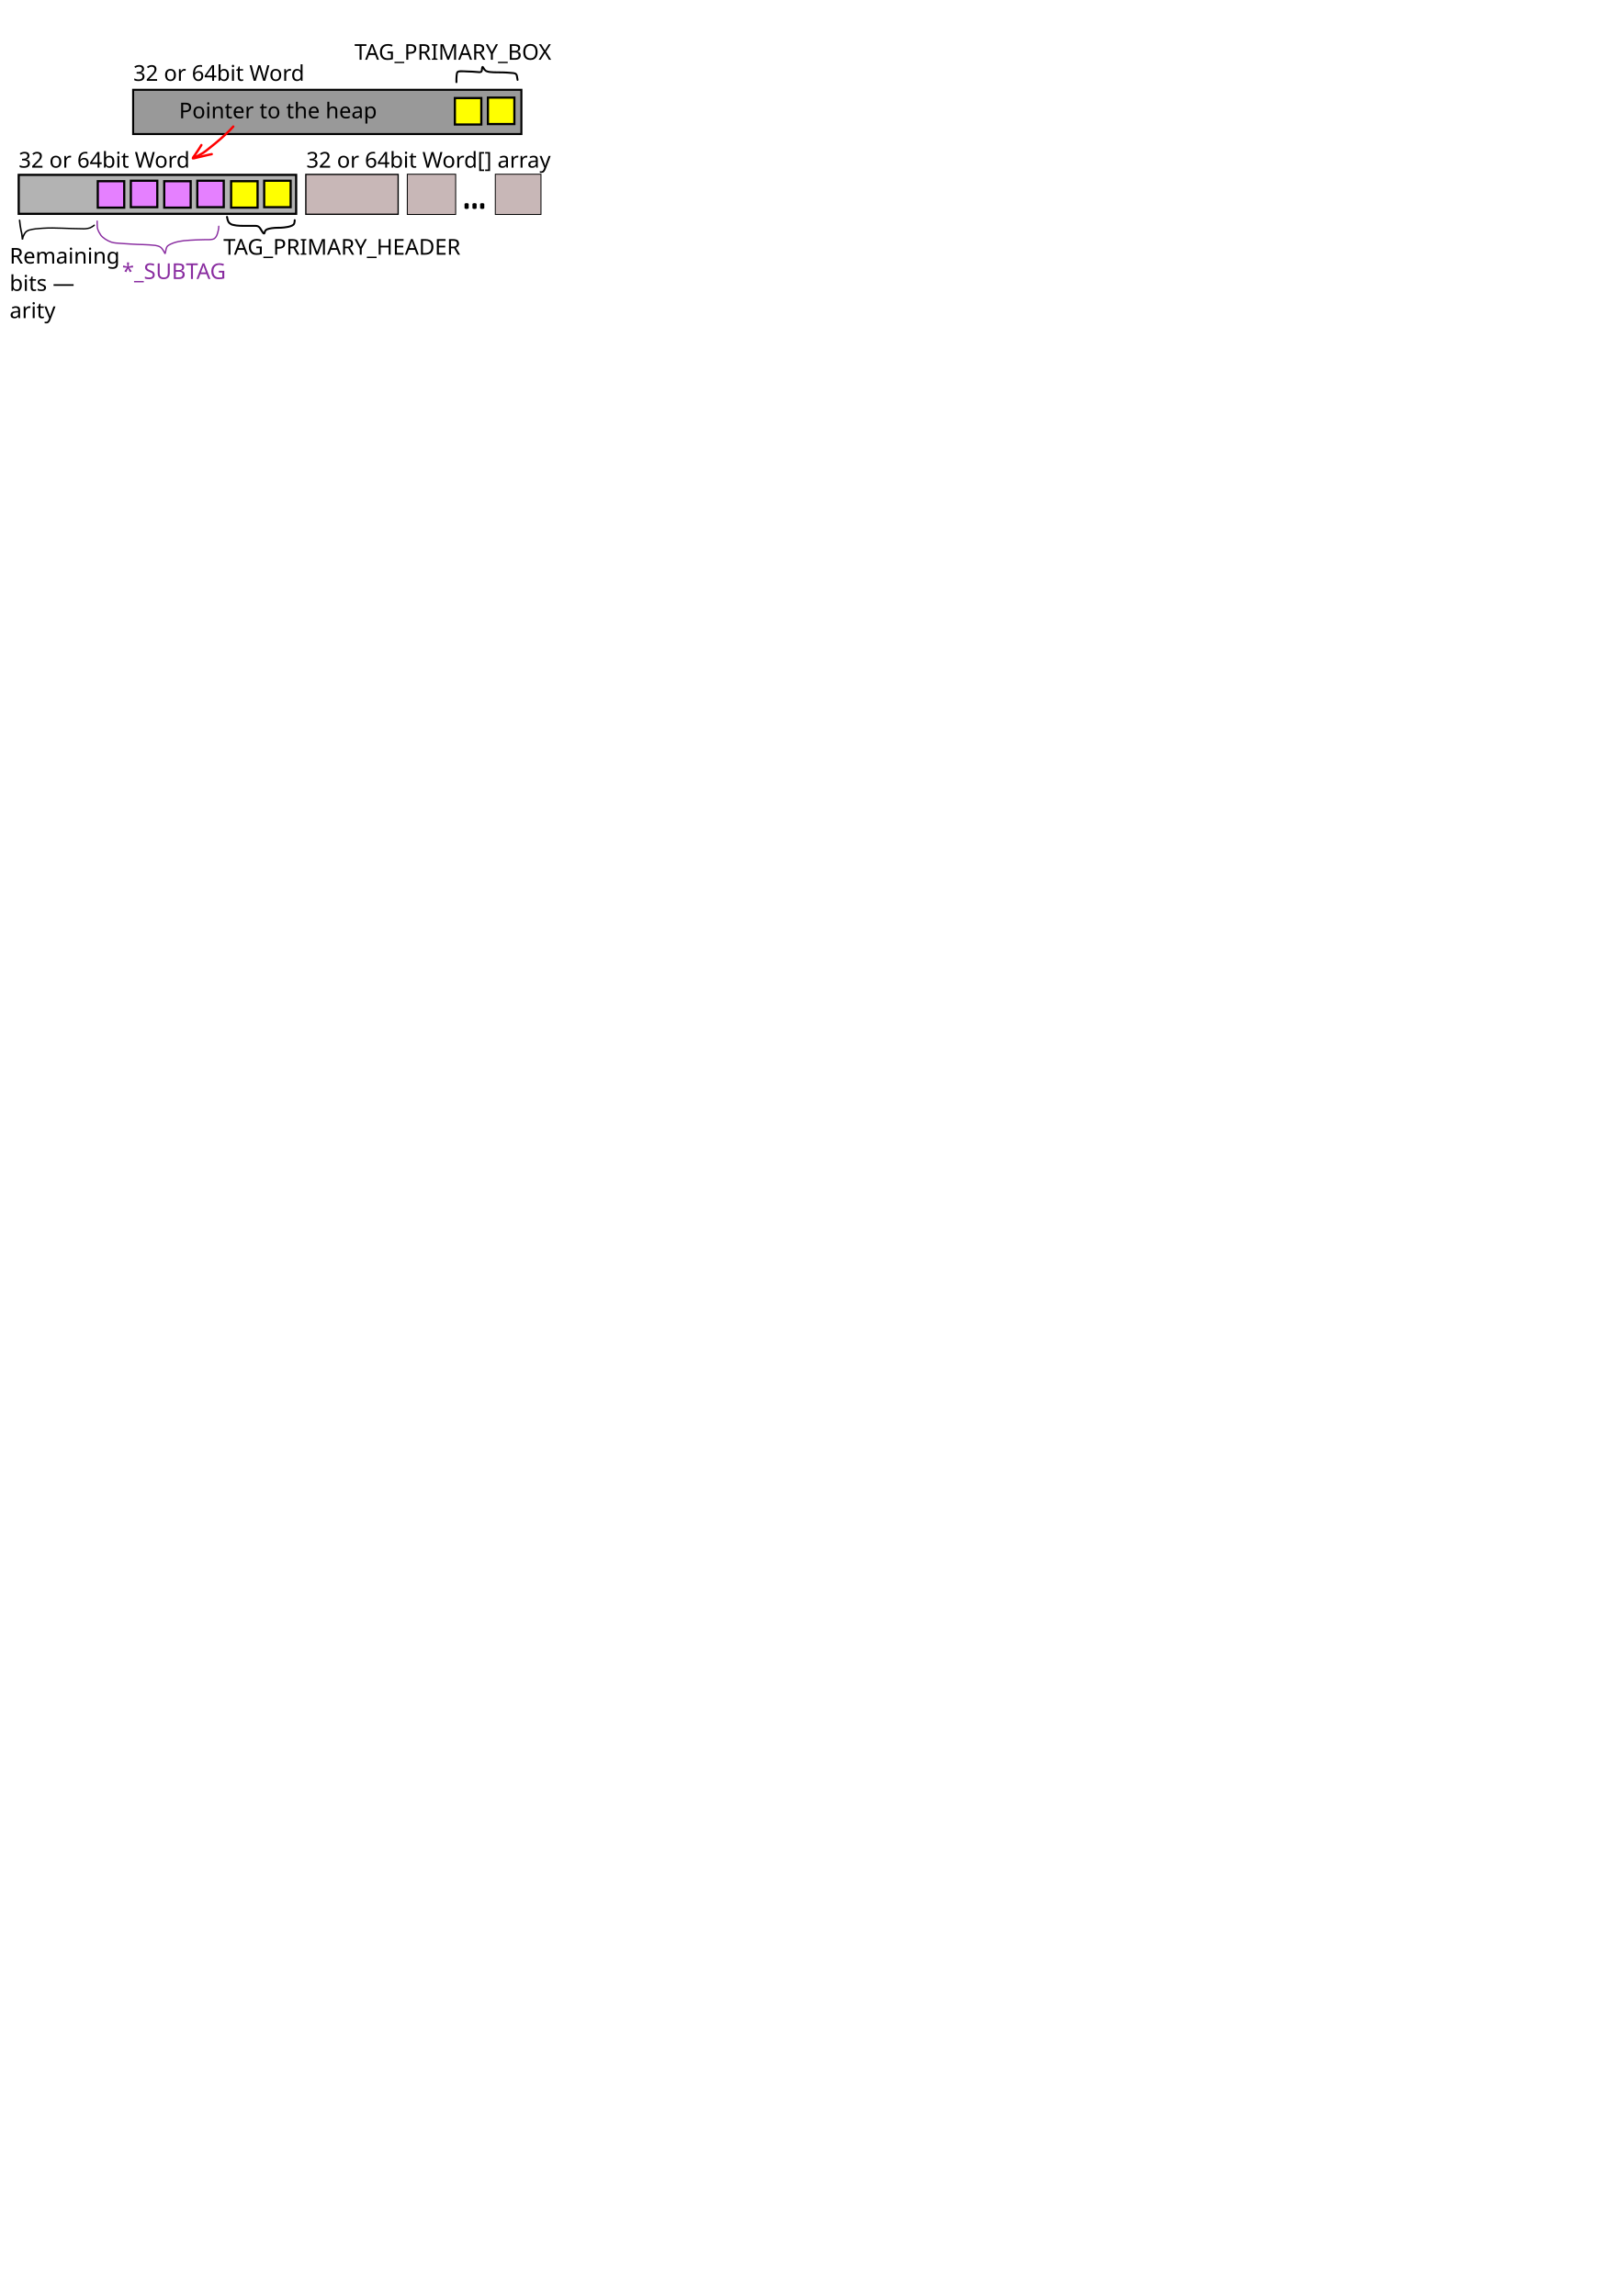
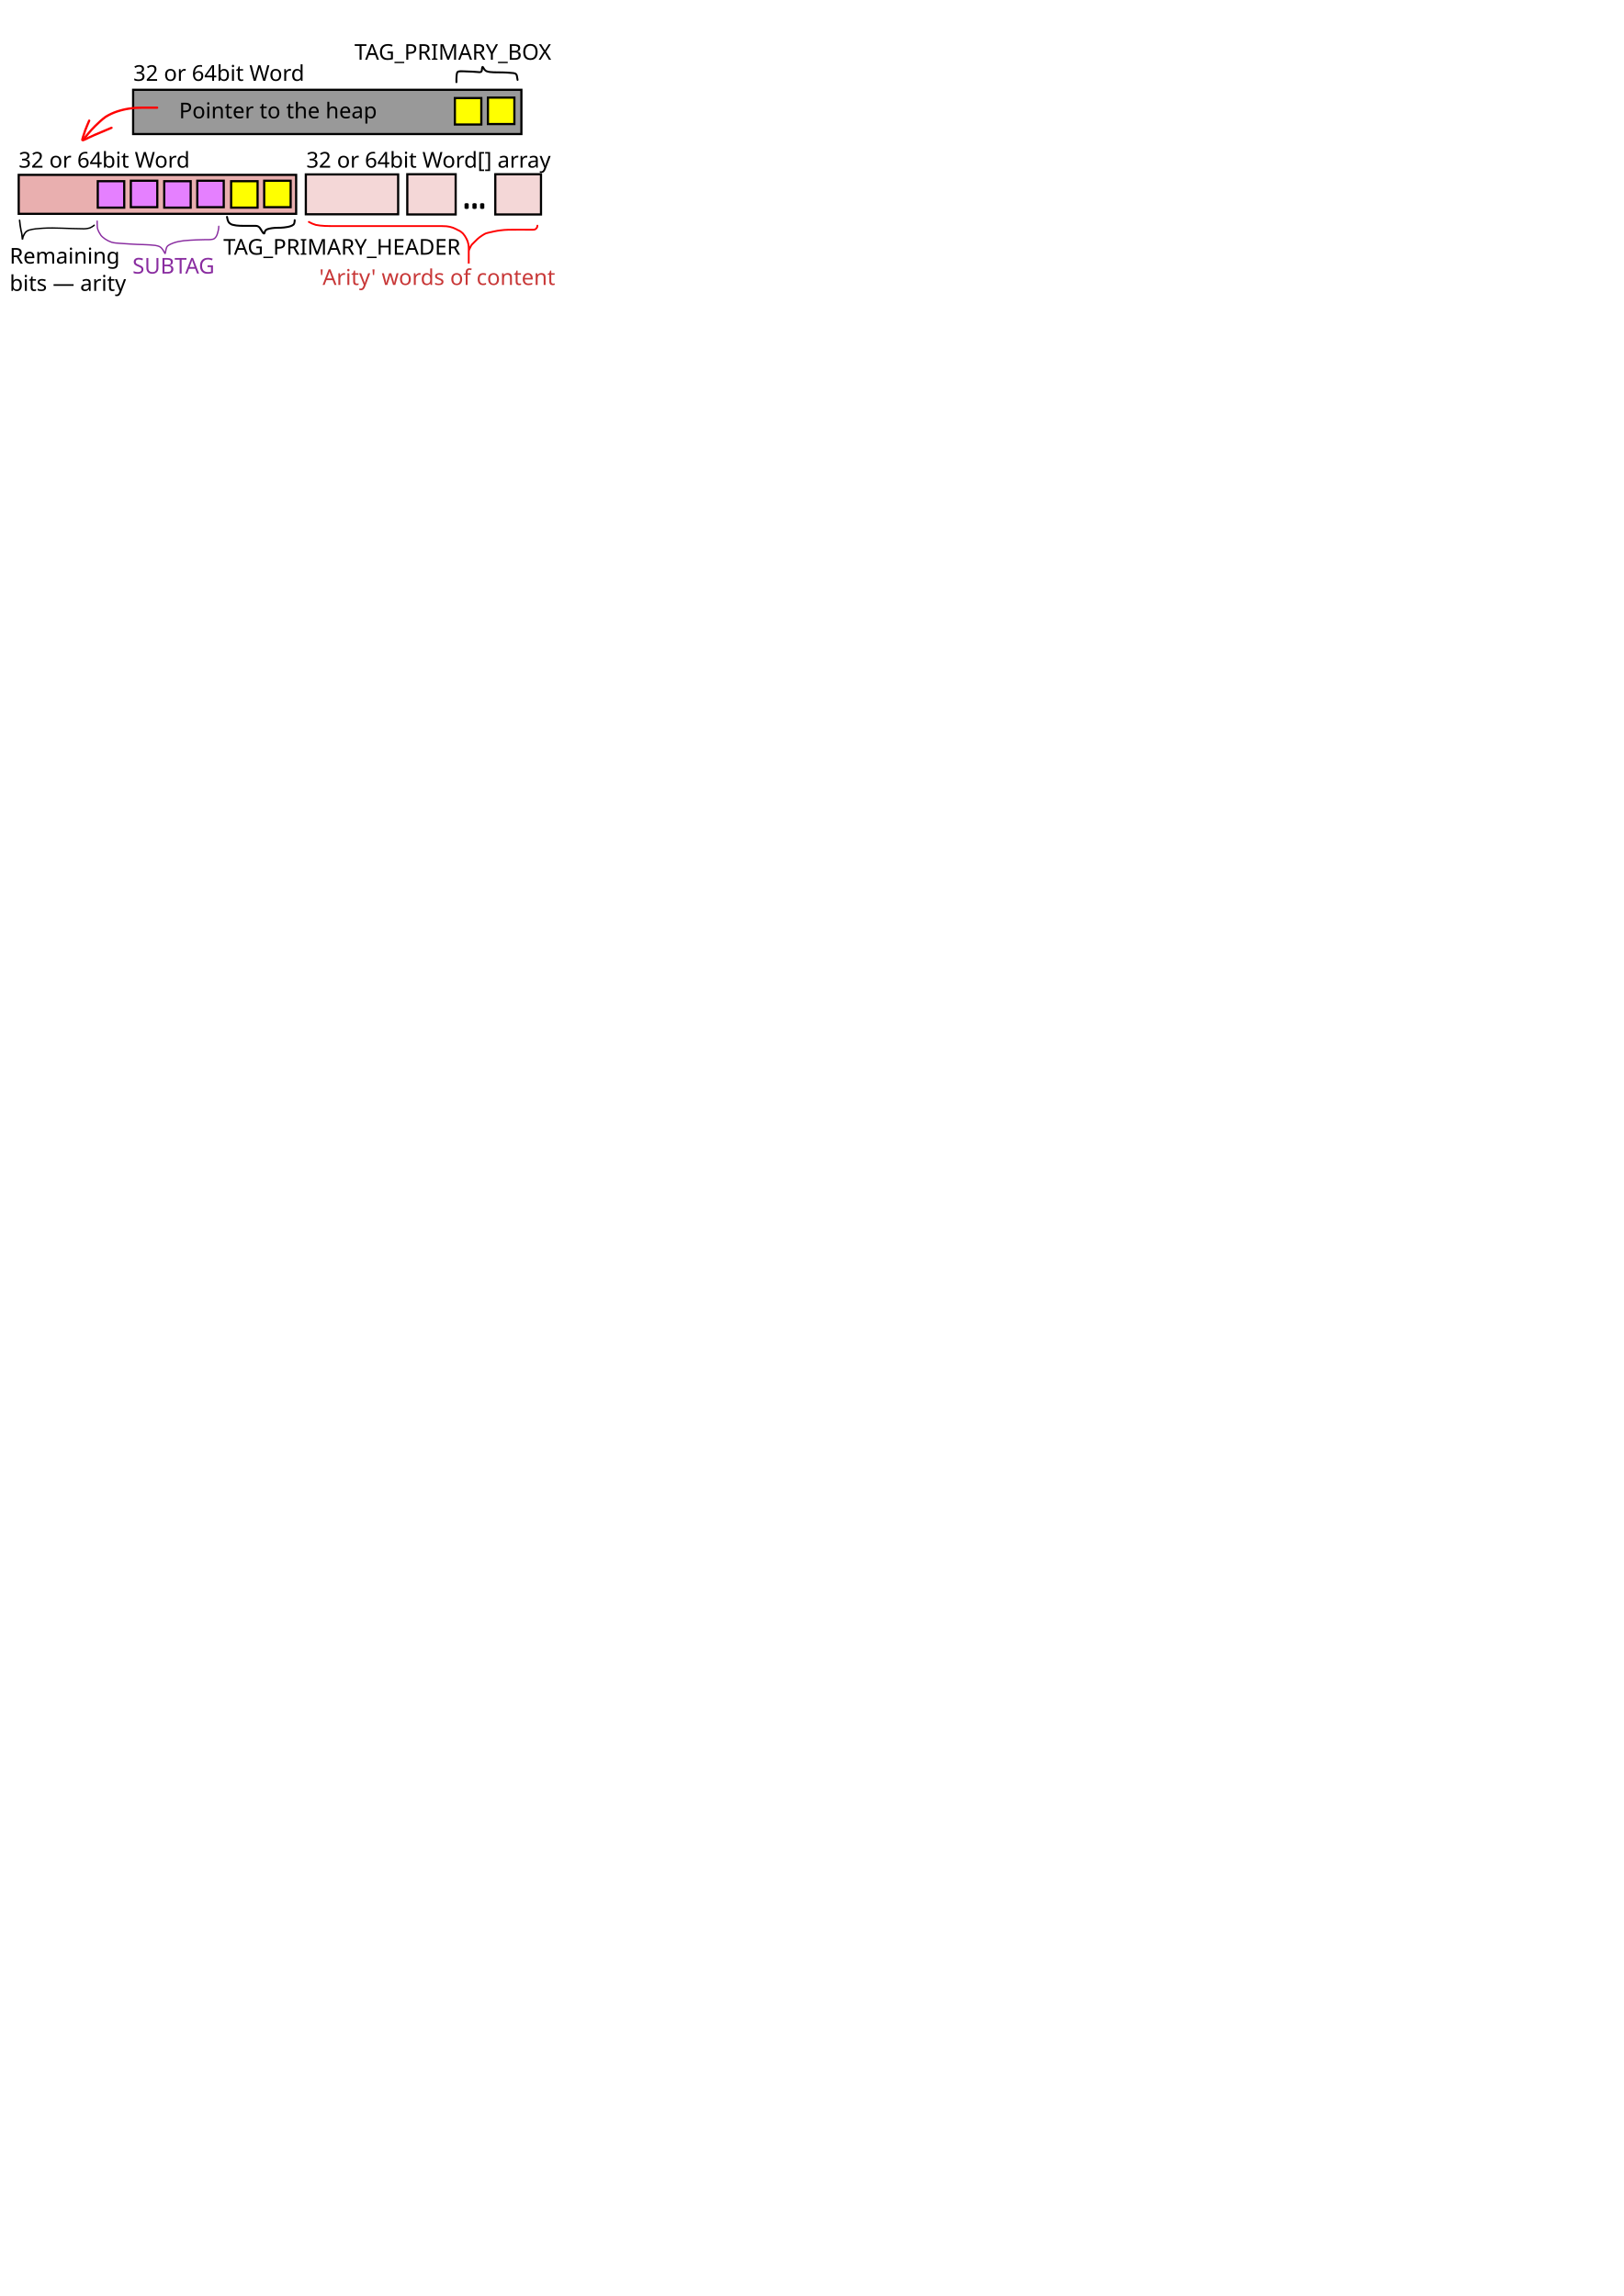
<svg xmlns="http://www.w3.org/2000/svg" width="210mm" height="297mm" viewBox="0 0 744.094 1052.362" id="svg2" version="1.1">
  <defs id="defs4" />
  <g id="layer1">
-     <rect style="opacity:1;fill:#999999;stroke:#000000;stroke-width:0.918;stroke-miterlimit:4;stroke-dasharray:none;stroke-opacity:1" id="rect3340" width="177.929" height="20.285" x="61.014" y="41.158" />
+     <rect style="opacity:1;fill:#999999;stroke:#000000;stroke-width:1;stroke-miterlimit:4;stroke-dasharray:none;stroke-opacity:1" id="rect3340" width="177.929" height="20.285" x="61.014" y="41.158" />
    <rect style="opacity:1;fill:#ffff00;stroke:#000000;stroke-width:1;stroke-miterlimit:4;stroke-dasharray:none;stroke-opacity:1" id="rect3342" width="12.122" height="12.122" x="223.601" y="44.735" />
    <rect style="opacity:1;fill:#ffff00;stroke:#000000;stroke-width:1;stroke-miterlimit:4;stroke-dasharray:none;stroke-opacity:1" id="rect3342-0" width="12.122" height="12.122" x="208.449" y="44.944" />
    <text xml:space="preserve" style="font-style:normal;font-variant:normal;font-weight:normal;font-stretch:normal;font-size:15px;line-height:125%;font-family:'Trebuchet MS';-inkscape-font-specification:'Trebuchet MS';letter-spacing:0px;word-spacing:0px;fill:#000000;fill-opacity:1;stroke:none;stroke-width:1px;stroke-linecap:butt;stroke-linejoin:miter;stroke-opacity:1" x="162.462" y="27.399" id="text3391">
      <tspan id="tspan3393" x="162.462" y="27.399" style="font-size:10px">TAG_PRIMARY_BOX</tspan>
    </text>
    <text xml:space="preserve" style="font-style:normal;font-variant:normal;font-weight:normal;font-stretch:normal;font-size:15px;line-height:125%;font-family:'Trebuchet MS';-inkscape-font-specification:'Trebuchet MS';letter-spacing:0px;word-spacing:0px;fill:#000000;fill-opacity:1;stroke:none;stroke-width:1px;stroke-linecap:butt;stroke-linejoin:miter;stroke-opacity:1" x="61.069" y="37.055" id="text3391-1">
      <tspan id="tspan3393-5" x="61.069" y="37.055" style="font-size:10px">32 or 64bit Word</tspan>
    </text>
    <text id="text3519" y="54.226" x="82.055" style="font-style:normal;font-variant:normal;font-weight:normal;font-stretch:normal;font-size:15px;line-height:125%;font-family:'Trebuchet MS';-inkscape-font-specification:'Trebuchet MS';letter-spacing:0px;word-spacing:0px;fill:#000000;fill-opacity:1;stroke:none;stroke-width:1px;stroke-linecap:butt;stroke-linejoin:miter;stroke-opacity:1" xml:space="preserve">
      <tspan style="font-size:10px" y="54.226" x="82.055" id="tspan3521">Pointer to the heap</tspan>
    </text>
-     <rect style="opacity:1;fill:#b3b3b3;stroke:#000000;stroke-width:1;stroke-miterlimit:4;stroke-dasharray:none;stroke-opacity:1" id="rect3523" width="127.143" height="17.857" x="8.571" y="80.148" />
-     <rect y="79.94" x="140.149" height="18.274" width="42.311" id="rect3525" style="opacity:1;fill:#c8b7b7;stroke:#000000;stroke-width:0.584;stroke-miterlimit:4;stroke-dasharray:none;stroke-opacity:1" />
-     <path style="opacity:1;fill:#ff0000;stroke:none;stroke-width:1;stroke-miterlimit:4;stroke-dasharray:none;stroke-opacity:1" id="path3527" d="m 107.293,58.367 c -1.703,1.969 -3.64,3.714 -5.583,5.439 -1.739,1.544 -3.534,3.023 -5.369,4.451 -0.885,0.658 -1.694,1.424 -2.624,2.019 -0.541,0.389 -1.116,0.729 -1.708,1.036 -0.585,0.329 -1.193,0.623 -1.767,0.97 -0.563,0.311 -1.087,0.695 -1.719,0.845 -0.164,-0.05 -0.386,-0.014 -0.492,-0.149 -0.541,-0.688 0.412,-1.611 0.782,-2.142 0.677,-1.055 1.38,-2.092 2.09,-3.126 0.306,-0.487 0.608,-0.977 0.904,-1.471 0.39,-0.65 1.309,-0.098 0.919,0.551 l 0,0 c -0.307,0.512 -0.62,1.022 -0.939,1.526 -0.711,1.036 -1.415,2.075 -2.095,3.132 -0.1,0.143 -0.2,0.286 -0.3,0.429 -0.081,0.112 -0.164,0.222 -0.243,0.335 -0.137,0.196 -0.222,0.358 -0.247,0.327 -0.423,-0.541 0.02,-0.393 -0.581,-0.465 0.49,0.005 0.922,-0.571 1.373,-0.714 0.598,-0.351 1.216,-0.667 1.823,-1.001 0.565,-0.29 1.11,-0.62 1.627,-0.99 0.907,-0.565 1.673,-1.335 2.539,-1.959 1.816,-1.414 3.594,-2.878 5.315,-4.407 1.907,-1.693 3.81,-3.403 5.481,-5.335 0.493,-0.575 1.307,0.122 0.813,0.697 z" />
-     <path style="opacity:1;fill:#ff0000;stroke:none;stroke-width:1;stroke-miterlimit:4;stroke-dasharray:none;stroke-opacity:1" id="path3529" d="m 89.036,71.945 c 2.005,-0.497 4.014,-0.979 6.033,-1.42 1.272,-0.254 0.663,-0.123 1.829,-0.389 0.739,-0.168 0.977,0.876 0.238,1.045 l 0,0 c -1.188,0.27 -0.575,0.139 -1.838,0.391 -2.008,0.439 -4.007,0.919 -6.002,1.413 -0.735,0.184 -0.995,-0.856 -0.26,-1.039 z" />
+     <rect style="opacity:1;fill:#e9afaf;stroke:#000000;stroke-width:1;stroke-miterlimit:4;stroke-dasharray:none;stroke-opacity:1" id="rect3523" width="127.143" height="17.857" x="8.571" y="80.148" />
+     <rect y="79.94" x="140.149" height="18.274" width="42.311" id="rect3525" style="opacity:1;fill:#f4d7d7;stroke:#000000;stroke-width:1;stroke-miterlimit:4;stroke-dasharray:none;stroke-opacity:1" />
    <text xml:space="preserve" style="font-style:normal;font-variant:normal;font-weight:normal;font-stretch:normal;font-size:15px;line-height:125%;font-family:'Trebuchet MS';-inkscape-font-specification:'Trebuchet MS';letter-spacing:0px;word-spacing:0px;fill:#000000;fill-opacity:1;stroke:none;stroke-width:1px;stroke-linecap:butt;stroke-linejoin:miter;stroke-opacity:1" x="4.406" y="120.82" id="text3531">
      <tspan id="tspan3533" x="4.406" y="120.82" style="font-size:10px">Remaining</tspan>
-       <tspan x="4.406" y="133.32" style="font-size:10px" id="tspan3957">bits —</tspan>
-       <tspan x="4.406" y="145.82" style="font-size:10px" id="tspan3955">arity</tspan>
+       <tspan x="4.406" y="133.32" style="font-size:10px" id="tspan3955">bits — arity</tspan>
    </text>
    <text id="text3555" y="76.831" x="8.546" style="font-style:normal;font-variant:normal;font-weight:normal;font-stretch:normal;font-size:15px;line-height:125%;font-family:'Trebuchet MS';-inkscape-font-specification:'Trebuchet MS';letter-spacing:0px;word-spacing:0px;fill:#000000;fill-opacity:1;stroke:none;stroke-width:1px;stroke-linecap:butt;stroke-linejoin:miter;stroke-opacity:1" xml:space="preserve">
      <tspan style="font-size:10px" y="76.831" x="8.546" id="tspan3557">32 or 64bit Word</tspan>
    </text>
    <text xml:space="preserve" style="font-style:normal;font-variant:normal;font-weight:normal;font-stretch:normal;font-size:15px;line-height:125%;font-family:'Trebuchet MS';-inkscape-font-specification:'Trebuchet MS';letter-spacing:0px;word-spacing:0px;fill:#000000;fill-opacity:1;stroke:none;stroke-width:1px;stroke-linecap:butt;stroke-linejoin:miter;stroke-opacity:1" x="140.371" y="76.831" id="text3559">
      <tspan id="tspan3561" x="140.371" y="76.831" style="font-size:10px">32 or 64bit Word[] array</tspan>
    </text>
    <rect y="82.839" x="121.068" height="12.122" width="12.122" id="rect3879" style="opacity:1;fill:#ffff00;stroke:#000000;stroke-width:1;stroke-miterlimit:4;stroke-dasharray:none;stroke-opacity:1" />
    <rect y="83.049" x="105.916" height="12.122" width="12.122" id="rect3881" style="opacity:1;fill:#ffff00;stroke:#000000;stroke-width:1;stroke-miterlimit:4;stroke-dasharray:none;stroke-opacity:1" />
    <text id="text3885" y="116.734" x="102.372" style="font-style:normal;font-variant:normal;font-weight:normal;font-stretch:normal;font-size:15px;line-height:125%;font-family:'Trebuchet MS';-inkscape-font-specification:'Trebuchet MS';letter-spacing:0px;word-spacing:0px;fill:#000000;fill-opacity:1;stroke:none;stroke-width:1px;stroke-linecap:butt;stroke-linejoin:miter;stroke-opacity:1" xml:space="preserve">
      <tspan style="font-size:10px" y="116.734" x="102.372" id="tspan3887">TAG_PRIMARY_HEADER</tspan>
    </text>
    <path style="opacity:1;fill:#000000;stroke:none;stroke-width:1;stroke-miterlimit:4;stroke-dasharray:none;stroke-opacity:1" id="path3889" d="m 104.469,99.389 c 0.137,0.773 0.298,1.551 0.703,2.232 0.337,0.428 0.799,0.72 1.294,0.933 0.633,0.152 1.28,0.261 1.923,0.369 1.02,0.135 2.052,0.135 3.079,0.148 1.028,0.01 2.057,0.009 3.085,0.008 0.858,-9.6e-4 1.717,-0.002 2.575,-0.002 1.001,0.013 1.557,0.302 2.234,1.025 0.619,0.765 0.986,1.689 1.609,2.45 0.256,0.217 0.174,0.049 -0.038,0.055 -0.046,0.001 -0.084,0.057 -0.13,0.049 -0.026,-0.005 0.013,-0.111 0.071,-0.307 0.129,-0.697 0.541,-1.164 1.12,-1.534 0.781,-0.385 1.666,-0.518 2.519,-0.668 0.91,-0.144 1.831,-0.172 2.75,-0.189 0.958,0.032 1.906,-0.045 2.857,-0.137 0.935,-0.145 1.889,-0.223 2.787,-0.535 0.465,-0.159 0.922,-0.324 1.294,-0.653 0.288,-0.324 0.338,-0.754 0.382,-1.168 0.023,-0.359 0.014,-0.178 0.028,-0.544 0.023,-0.621 0.901,-0.588 0.878,0.033 l 0,0 c -0.015,0.405 -0.005,0.202 -0.032,0.608 -0.073,0.64 -0.204,1.267 -0.682,1.737 -0.466,0.394 -1.006,0.633 -1.585,0.819 -0.967,0.321 -1.98,0.436 -2.985,0.577 -0.974,0.094 -1.945,0.173 -2.925,0.141 -0.874,0.017 -1.751,0.042 -2.616,0.176 -0.743,0.13 -1.514,0.245 -2.207,0.549 -0.413,0.246 -0.66,0.543 -0.74,1.035 -0.025,0.086 -0.137,0.475 -0.168,0.523 -0.351,0.542 -0.887,0.39 -1.26,-0.016 -0.605,-0.754 -1,-1.633 -1.573,-2.408 -0.534,-0.593 -0.774,-0.706 -1.587,-0.741 -0.858,3.3e-4 -1.716,9.7e-4 -2.574,0.002 -1.033,9.6e-4 -2.065,0.002 -3.098,-0.008 -1.072,-0.014 -2.148,-0.015 -3.212,-0.16 -0.714,-0.12 -1.436,-0.231 -2.132,-0.431 -0.663,-0.297 -1.274,-0.694 -1.7,-1.296 -0.453,-0.795 -0.674,-1.676 -0.816,-2.577 -0.069,-0.618 0.805,-0.715 0.873,-0.097 z" />
-     <rect style="opacity:1;fill:#c8b7b7;stroke:#000000;stroke-width:0.424;stroke-miterlimit:4;stroke-dasharray:none;stroke-opacity:1" id="rect3891" width="22.17" height="18.433" x="186.648" y="79.86" />
-     <rect y="79.854" x="226.983" height="18.445" width="20.938" id="rect3893" style="opacity:1;fill:#c8b7b7;stroke:#000000;stroke-width:0.412;stroke-miterlimit:4;stroke-dasharray:none;stroke-opacity:1" />
+     <rect style="opacity:1;fill:#f4d7d7;stroke:#000000;stroke-width:1;stroke-miterlimit:4;stroke-dasharray:none;stroke-opacity:1" id="rect3891" width="22.17" height="18.433" x="186.648" y="79.86" />
+     <rect y="79.854" x="226.983" height="18.445" width="20.938" id="rect3893" style="opacity:1;fill:#f4d7d7;stroke:#000000;stroke-width:1;stroke-miterlimit:4;stroke-dasharray:none;stroke-opacity:1" />
    <path style="opacity:1;fill:#000000;stroke:none;stroke-width:1;stroke-miterlimit:4;stroke-dasharray:none;stroke-opacity:1" id="path3895" d="m 214.792,93.578 c 0,0.58 0,1.16 0,1.74 0,0.621 -1.915,0.621 -1.915,0 l 0,0 c 0,-0.58 0,-1.16 0,-1.74 0,-0.621 1.915,-0.621 1.915,0 z" />
    <path d="m 218.417,93.578 c 0,0.58 0,1.16 0,1.74 0,0.621 -1.915,0.621 -1.915,0 l 0,0 c 0,-0.58 0,-1.16 0,-1.74 0,-0.621 1.915,-0.621 1.915,0 z" id="path3897" style="opacity:1;fill:#000000;stroke:none;stroke-width:1;stroke-miterlimit:4;stroke-dasharray:none;stroke-opacity:1" />
    <path style="opacity:1;fill:#000000;stroke:none;stroke-width:1;stroke-miterlimit:4;stroke-dasharray:none;stroke-opacity:1" id="path3899" d="m 221.939,93.578 c 0,0.58 0,1.16 0,1.74 0,0.621 -1.915,0.621 -1.915,0 l 0,0 c 0,-0.58 0,-1.16 0,-1.74 0,-0.621 1.915,-0.621 1.915,0 z" />
    <rect style="opacity:1;fill:#e580ff;stroke:#000000;stroke-width:1;stroke-miterlimit:4;stroke-dasharray:none;stroke-opacity:1" id="rect3937" width="12.122" height="12.122" x="90.41" y="82.839" />
    <rect style="opacity:1;fill:#e580ff;stroke:#000000;stroke-width:1;stroke-miterlimit:4;stroke-dasharray:none;stroke-opacity:1" id="rect3939" width="12.122" height="12.122" x="75.258" y="83.049" />
    <rect y="82.839" x="59.96" height="12.122" width="12.122" id="rect3941" style="opacity:1;fill:#e580ff;stroke:#000000;stroke-width:1;stroke-miterlimit:4;stroke-dasharray:none;stroke-opacity:1" />
    <rect y="83.049" x="44.807" height="12.122" width="12.122" id="rect3943" style="opacity:1;fill:#e580ff;stroke:#000000;stroke-width:1;stroke-miterlimit:4;stroke-dasharray:none;stroke-opacity:1" />
-     <text xml:space="preserve" style="font-style:normal;font-variant:normal;font-weight:normal;font-stretch:normal;font-size:15px;line-height:125%;font-family:'Trebuchet MS';-inkscape-font-specification:'Trebuchet MS';letter-spacing:0px;word-spacing:0px;fill:#892ca0;fill-opacity:1;stroke:none;stroke-width:1px;stroke-linecap:butt;stroke-linejoin:miter;stroke-opacity:1" x="55.936" y="127.876" id="text3947">
-       <tspan id="tspan3949" x="55.936" y="127.876" style="font-size:10px;fill:#892ca0">*_SUBTAG</tspan>
+     <text xml:space="preserve" style="font-style:normal;font-variant:normal;font-weight:normal;font-stretch:normal;font-size:15px;line-height:125%;font-family:'Trebuchet MS';-inkscape-font-specification:'Trebuchet MS';letter-spacing:0px;word-spacing:0px;fill:#892ca0;fill-opacity:1;stroke:none;stroke-width:1px;stroke-linecap:butt;stroke-linejoin:miter;stroke-opacity:1" x="60.7" y="125.39" id="text3947">
+       <tspan id="tspan3949" x="60.7" y="125.39" style="font-size:10px;fill:#892ca0">SUBTAG</tspan>
    </text>
    <path style="opacity:1;fill:#892ca0;stroke:none;stroke-width:1;stroke-miterlimit:4;stroke-dasharray:none;stroke-opacity:1" id="path3951" d="m 44.847,101.365 c -0.009,0.905 -0.009,1.807 0.058,2.709 0.063,0.738 0.355,1.417 0.669,2.079 0.305,0.513 0.591,1.039 0.928,1.533 0.552,0.678 1.266,1.186 1.97,1.691 0.849,0.552 1.75,1.001 2.705,1.333 1.269,0.378 2.602,0.426 3.914,0.526 1.684,0.133 3.371,0.222 5.056,0.329 1.823,0.134 3.65,0.192 5.478,0.224 1.861,0.04 3.715,0.192 5.566,0.379 0.867,0.161 1.777,0.338 2.513,0.858 0.361,0.255 0.465,0.406 0.756,0.728 0.441,0.518 0.765,1.115 1.101,1.701 0.105,0.155 0.147,0.34 0.249,0.496 0.012,0.018 0.048,0.071 0.044,0.049 -0.021,-0.122 -0.245,-0.045 -0.369,-0.038 -0.012,-0.008 -0.036,-0.01 -0.035,-0.025 0.004,-0.083 0.034,-0.163 0.049,-0.245 0.086,-0.481 0.172,-0.961 0.283,-1.437 0.167,-0.772 0.37,-1.316 0.952,-1.863 0.813,-0.599 1.755,-0.993 2.694,-1.347 1.542,-0.538 3.157,-0.826 4.772,-1.034 1.881,-0.18 3.77,-0.268 5.657,-0.366 1.341,-0.067 2.684,-0.098 4.026,-0.112 0.859,-0.024 1.721,0.029 2.578,-0.028 0.584,-0.048 1.184,-0.13 1.679,-0.462 0.378,-0.317 0.637,-0.723 0.87,-1.15 0.268,-0.53 0.412,-1.112 0.55,-1.687 0.197,-0.601 0.297,-1.219 0.347,-1.847 0.024,-0.433 0.014,-0.219 0.03,-0.641 0.017,-0.439 0.638,-0.416 0.621,0.023 l 0,0 c -0.017,0.438 -0.006,0.216 -0.032,0.668 -0.054,0.66 -0.156,1.311 -0.362,1.942 -0.151,0.628 -0.312,1.262 -0.609,1.839 -0.283,0.518 -0.609,1.006 -1.08,1.376 -0.598,0.372 -1.274,0.516 -1.974,0.559 -0.869,0.055 -1.742,0.009 -2.612,0.03 -1.334,0.013 -2.668,0.045 -4,0.111 -1.871,0.097 -3.744,0.184 -5.61,0.362 -1.568,0.201 -3.136,0.48 -4.633,1 -0.867,0.325 -1.735,0.688 -2.495,1.225 -0.461,0.398 -0.643,0.961 -0.765,1.545 -0.155,0.657 -0.223,1.335 -0.436,1.975 -0.14,0.042 -0.273,0.125 -0.419,0.127 -0.212,0.004 -0.42,-0.586 -0.511,-0.737 -0.313,-0.55 -0.617,-1.109 -1.026,-1.597 -0.233,-0.265 -0.325,-0.399 -0.613,-0.61 -0.652,-0.477 -1.482,-0.618 -2.254,-0.771 -1.834,-0.185 -3.671,-0.336 -5.514,-0.376 -1.837,-0.032 -3.674,-0.09 -5.507,-0.225 -1.688,-0.107 -3.378,-0.196 -5.064,-0.33 -1.366,-0.105 -2.752,-0.157 -4.072,-0.559 -1.01,-0.354 -1.966,-0.826 -2.862,-1.415 -0.763,-0.547 -1.534,-1.102 -2.121,-1.846 -0.354,-0.521 -0.658,-1.074 -0.976,-1.617 -0.345,-0.731 -0.66,-1.483 -0.727,-2.298 -0.068,-0.918 -0.069,-1.835 -0.06,-2.755 0,-0.439 0.621,-0.439 0.621,0 z" />
    <path style="opacity:1;fill:#000000;stroke:none;stroke-width:1;stroke-miterlimit:4;stroke-dasharray:none;stroke-opacity:1" id="path3953" d="m 9.315,100.916 c 0.06,0.822 0.171,1.637 0.283,2.454 0.152,0.763 0.252,1.533 0.4,2.296 0.186,0.638 0.324,1.281 0.395,1.937 0.017,0.511 0.07,1.013 0.16,1.517 0.04,0.199 0.054,0.402 0.086,0.603 0.002,0.013 0.025,0.04 0.01,0.038 -0.767,-0.095 -0.705,0.066 -0.635,-0.353 0.076,-0.765 0.384,-1.454 0.752,-2.139 0.323,-0.571 0.708,-1.141 1.286,-1.537 0.396,-0.272 0.622,-0.338 1.078,-0.53 2.051,-0.603 4.224,-0.753 6.364,-0.894 3.066,-0.201 6.136,-0.133 9.204,-0.015 2.932,0.127 5.866,0.199 8.8,0.243 1.264,0.078 2.496,-0.015 3.681,-0.413 0.486,-0.232 0.949,-0.502 1.383,-0.804 0.237,-0.206 0.115,-0.102 0.369,-0.311 0.362,-0.298 0.833,0.159 0.472,0.457 l 0,0 c -0.262,0.216 -0.125,0.101 -0.413,0.345 -0.49,0.34 -1.012,0.646 -1.567,0.896 -1.268,0.423 -2.586,0.535 -3.937,0.453 -2.941,-0.044 -5.881,-0.117 -8.819,-0.244 -3.04,-0.118 -6.083,-0.186 -9.123,0.013 -2.058,0.136 -4.145,0.279 -6.123,0.838 -1.077,0.44 -1.503,0.809 -2.03,1.772 -0.344,0.639 -0.623,1.248 -0.691,1.964 -0.066,0.37 0.014,0.272 -0.733,0.386 -0.014,0.002 -0.061,-0.407 -0.068,-0.458 -0.01,-0.071 -0.023,-0.141 -0.034,-0.212 -0.093,-0.517 -0.149,-1.032 -0.165,-1.555 -0.069,-0.641 -0.209,-1.267 -0.388,-1.891 -0.15,-0.774 -0.253,-1.553 -0.405,-2.327 -0.112,-0.819 -0.223,-1.637 -0.284,-2.46 -0.054,-0.437 0.637,-0.505 0.691,-0.069 z" />
    <path style="opacity:1;fill:#000000;stroke:none;stroke-width:1;stroke-miterlimit:4;stroke-dasharray:none;stroke-opacity:1" id="path3963" d="m 208.727,37.629 c -0.014,-1.002 -0.011,-1.999 0.085,-2.996 0.096,-0.608 0.097,-1.404 0.549,-1.889 0.095,-0.101 0.217,-0.173 0.325,-0.26 0.166,-0.056 0.327,-0.13 0.498,-0.168 0.746,-0.164 1.549,-0.095 2.304,-0.069 0.349,0.012 1.539,0.062 1.889,0.076 1.531,0.032 3.055,0.112 4.578,0.258 0.343,-0.024 1.037,0.233 1.338,-0.077 0.059,-0.061 0.041,-0.164 0.061,-0.247 0.118,-0.598 0.067,-1.204 0.338,-1.762 0.665,-0.679 1.12,0.166 1.392,0.712 0.241,0.385 0.542,0.786 0.954,0.996 1.032,0.411 2.175,0.433 3.27,0.491 1.405,0.059 2.811,0.058 4.217,0.059 1.199,-0.013 2.393,0.135 3.589,0.208 0.808,0.05 1.658,0.083 2.386,0.466 0.624,0.422 0.795,1.083 0.888,1.787 0.085,0.435 0.163,0.87 0.228,1.309 0.09,0.615 -0.779,0.742 -0.87,0.128 l 0,0 c -0.065,-0.444 -0.147,-0.884 -0.23,-1.325 -0.051,-0.418 -0.097,-0.854 -0.449,-1.134 -0.529,-0.352 -1.404,-0.271 -2.007,-0.353 -1.178,-0.073 -2.354,-0.218 -3.535,-0.207 -1.421,-6.63e-4 -2.843,2.3e-4 -4.264,-0.06 -1.232,-0.066 -2.517,-0.099 -3.662,-0.608 -0.547,-0.334 -0.991,-0.805 -1.303,-1.368 -0.038,-0.077 -0.284,-0.419 -0.263,-0.501 0.004,-0.015 0.429,0.011 0.424,-0.169 -0.27,0.21 -0.061,1.335 -0.288,1.657 -0.064,0.138 -0.104,0.289 -0.192,0.413 -0.479,0.671 -1.403,0.523 -2.106,0.459 -1.508,-0.144 -3.016,-0.223 -4.531,-0.255 -1.378,-0.057 -2.782,-0.206 -4.151,0.003 -0.494,0.201 -0.41,1.098 -0.504,1.514 -0.094,0.969 -0.094,1.938 -0.081,2.912 0,0.621 -0.879,0.621 -0.879,0 z" />
+     <path style="fill:#ff0000;stroke:none;stroke-width:1;stroke-miterlimit:4;stroke-dasharray:none" id="path5099" d="m 71.972,49.873 c -1.392,0 -2.785,0 -4.177,0 -1.928,-0.013 -3.854,-0.007 -5.78,0.083 -1.883,0.166 -3.76,0.435 -5.597,0.885 -1.083,0.265 -1.532,0.42 -2.588,0.744 -1.815,0.608 -3.555,1.406 -5.174,2.424 -1.679,1.222 -3.18,2.661 -4.665,4.105 -1.2,1.164 -2.298,2.422 -3.374,3.698 -0.546,0.679 -1.047,1.391 -1.636,2.034 -0.496,0.539 -1.258,-0.163 -0.762,-0.702 l 0,0 c 0.582,-0.629 1.063,-1.339 1.606,-2.001 1.099,-1.302 2.22,-2.586 3.444,-3.773 1.537,-1.495 3.092,-2.984 4.836,-4.24 1.698,-1.064 3.518,-1.904 5.421,-2.537 1.09,-0.335 1.549,-0.492 2.668,-0.765 1.896,-0.462 3.83,-0.74 5.773,-0.908 1.942,-0.091 3.884,-0.098 5.829,-0.084 1.392,0 2.785,0 4.177,0 0.732,0 0.732,1.036 0,1.036 z" />
+     <path style="fill:#ff0000;stroke:none;stroke-width:1;stroke-miterlimit:4;stroke-dasharray:none" id="path5103" d="m 41.347,55.512 c -0.616,1.465 -1.253,2.918 -1.814,4.405 -0.337,1.084 -0.726,2.151 -1.06,3.236 -0.07,0.31 -0.174,0.616 -0.234,0.928 -0.007,0.037 -7.51e-4,0.149 -8.59e-4,0.112 -8.57e-4,-0.296 0.044,-0.129 -0.235,-0.435 1.689,-0.765 3.358,-1.573 5.044,-2.344 2.607,-1.113 5.219,-2.216 7.836,-3.308 0.676,-0.282 1.075,0.674 0.399,0.956 l 0,0 c -2.606,1.088 -5.207,2.187 -7.804,3.294 -0.372,0.17 -2.075,0.948 -2.496,1.147 -0.808,0.383 -1.611,0.858 -2.461,1.147 -0.183,0.062 -0.375,0.095 -0.563,0.143 -0.209,-0.092 -0.457,-0.122 -0.626,-0.275 -0.33,-0.299 0.079,-1.321 0.151,-1.67 0.341,-1.105 0.735,-2.193 1.081,-3.296 0.564,-1.493 1.202,-2.953 1.821,-4.424 0.272,-0.68 1.234,-0.295 0.962,0.385 z" />
+     <path style="fill:#ff0000;stroke:none;stroke-width:1;stroke-miterlimit:4;stroke-dasharray:none" id="path5119" d="m 141.769,101.38 c 0.981,0.548 2.005,0.999 3.084,1.309 1.291,0.267 2.611,0.368 3.925,0.445 1.531,0.073 3.065,0.077 4.598,0.082 1.582,0.002 3.163,-2e-4 4.745,-10e-4 1.907,-0.001 3.814,-0.001 5.721,-0.001 2.093,-1e-4 4.185,-7e-5 6.278,-7e-5 1.705,10e-6 3.41,2e-5 5.115,2e-5 1.484,0 2.968,0 4.452,0 1.554,0 3.107,0 4.661,0 1.487,0 2.974,0 4.461,0 1.845,0 3.689,0 5.534,0 1.92,0 3.841,0 5.761,0 1.523,0.01 3.047,-0.048 4.565,0.085 1.029,0.092 2.034,0.346 3.011,0.672 0.873,0.293 1.659,0.778 2.484,1.177 0.851,0.351 1.585,0.882 2.24,1.52 0.677,0.733 1.215,1.579 1.675,2.46 0.498,0.901 0.816,1.866 1.01,2.873 0.128,0.743 0.139,1.499 0.145,2.252 1e-5,0.782 -0.004,1.564 -0.006,2.347 -0.002,0.753 -0.002,1.506 -0.003,2.259 -1.2e-4,0.503 -8e-5,1.007 -6e-5,1.51 1e-5,0.071 1e-5,0.142 1e-5,0.213 0,0.053 1e-5,0.106 1e-5,0.16 0,0.036 0.035,0.118 1e-5,0.108 -0.907,-0.252 -0.829,0.034 -0.829,-0.495 1e-5,-0.639 0,-1.279 0,-1.918 0,-0.522 0,-1.045 0,-1.567 0,-0.494 0,-0.987 0,-1.481 -0.039,-0.507 0.125,-0.953 0.347,-1.396 0.146,-0.379 0.368,-0.721 0.537,-1.088 0.166,-0.378 0.36,-0.733 0.629,-1.047 0.34,-0.36 0.714,-0.685 1.046,-1.052 0.505,-0.548 1.034,-1.072 1.591,-1.568 0.613,-0.606 1.339,-1.081 2.05,-1.564 0.549,-0.351 1.088,-0.71 1.678,-0.991 0.64,-0.258 1.315,-0.4 1.985,-0.551 0.699,-0.125 1.39,-0.289 2.076,-0.469 0.973,-0.23 1.965,-0.358 2.954,-0.494 1.181,-0.173 2.374,-0.238 3.566,-0.274 1.392,-0.03 2.785,-0.026 4.178,-0.025 1.453,8.5e-4 2.907,0.002 4.36,0.003 0.932,4.3e-4 1.865,5.2e-4 2.797,5.6e-4 0.416,0.025 0.807,-0.008 1.121,-0.298 0.203,-0.16 0.357,-0.382 0.46,-0.618 0.064,-0.179 0.079,-0.369 0.096,-0.557 0.054,-0.583 0.879,-0.507 0.825,0.076 l 0,0 c -0.027,0.283 -0.059,0.567 -0.171,0.832 -0.165,0.34 -0.38,0.667 -0.68,0.903 -0.485,0.385 -1.029,0.538 -1.651,0.489 -0.932,-4e-5 -1.865,-1.3e-4 -2.797,-5.7e-4 -1.453,-6.9e-4 -2.906,-0.002 -4.36,-0.003 -1.384,-1.3e-4 -2.769,-0.004 -4.153,0.025 -1.163,0.035 -2.326,0.098 -3.479,0.267 -0.956,0.131 -1.915,0.254 -2.855,0.474 -0.696,0.183 -1.396,0.35 -2.105,0.476 -0.611,0.138 -1.226,0.266 -1.813,0.492 -0.553,0.26 -1.051,0.602 -1.567,0.927 -0.681,0.462 -1.378,0.916 -1.964,1.497 -0.536,0.476 -1.043,0.98 -1.528,1.506 -0.33,0.361 -0.693,0.689 -1.034,1.039 -0.224,0.25 -0.363,0.549 -0.502,0.853 -0.176,0.373 -0.394,0.725 -0.547,1.11 -0.166,0.33 -0.299,0.642 -0.259,1.025 0,0.494 0,0.987 0,1.481 0,0.522 0,1.045 0,1.567 0,0.639 0,1.279 0,1.918 -1e-5,0.529 0.079,0.244 -0.829,0.495 0,0 -1e-5,-0.146 -2e-5,-0.268 0,-0.071 0,-0.142 -1e-5,-0.213 -2e-5,-0.503 -6e-5,-1.007 6e-5,-1.511 2.5e-4,-0.754 6.9e-4,-1.507 0.003,-2.261 0.002,-0.779 0.006,-1.559 0.006,-2.338 -0.005,-0.702 -0.013,-1.408 -0.13,-2.102 -0.175,-0.929 -0.472,-1.815 -0.931,-2.645 -0.418,-0.805 -0.909,-1.578 -1.521,-2.251 -0.587,-0.58 -1.253,-1.051 -2.021,-1.366 -0.794,-0.384 -1.549,-0.85 -2.387,-1.138 -0.915,-0.308 -1.857,-0.546 -2.821,-0.633 -1.494,-0.134 -2.994,-0.068 -4.492,-0.082 -1.92,0 -3.841,0 -5.761,0 -1.845,0 -3.689,0 -5.534,0 -1.487,0 -2.974,0 -4.461,0 -1.554,0 -3.107,0 -4.661,0 -1.484,0 -2.968,0 -4.452,0 -1.705,0 -3.41,-1e-5 -5.115,-2e-5 -2.093,0 -4.185,-3e-5 -6.278,7e-5 -1.907,1.3e-4 -3.814,3e-4 -5.721,0.001 -1.583,10e-4 -3.165,0.003 -4.748,10e-4 -1.548,-0.005 -3.097,-0.009 -4.644,-0.083 -1.375,-0.081 -2.758,-0.187 -4.107,-0.476 -1.154,-0.335 -2.252,-0.813 -3.299,-1.406 -0.494,-0.315 -0.05,-1.014 0.445,-0.699 z" />
+     <text xml:space="preserve" style="font-style:normal;font-variant:normal;font-weight:normal;font-stretch:normal;font-size:15px;line-height:125%;font-family:'Trebuchet MS';-inkscape-font-specification:'Trebuchet MS';letter-spacing:0px;word-spacing:0px;fill:#c83737;fill-opacity:1;stroke:none;stroke-width:1px;stroke-linecap:butt;stroke-linejoin:miter;stroke-opacity:1;" x="146.287" y="130.613" id="text5121">
+       <tspan id="tspan5123" x="146.287" y="130.613" style="font-size:10px;fill:#c83737;">'Arity' words of content</tspan>
+     </text>
  </g>
</svg>
